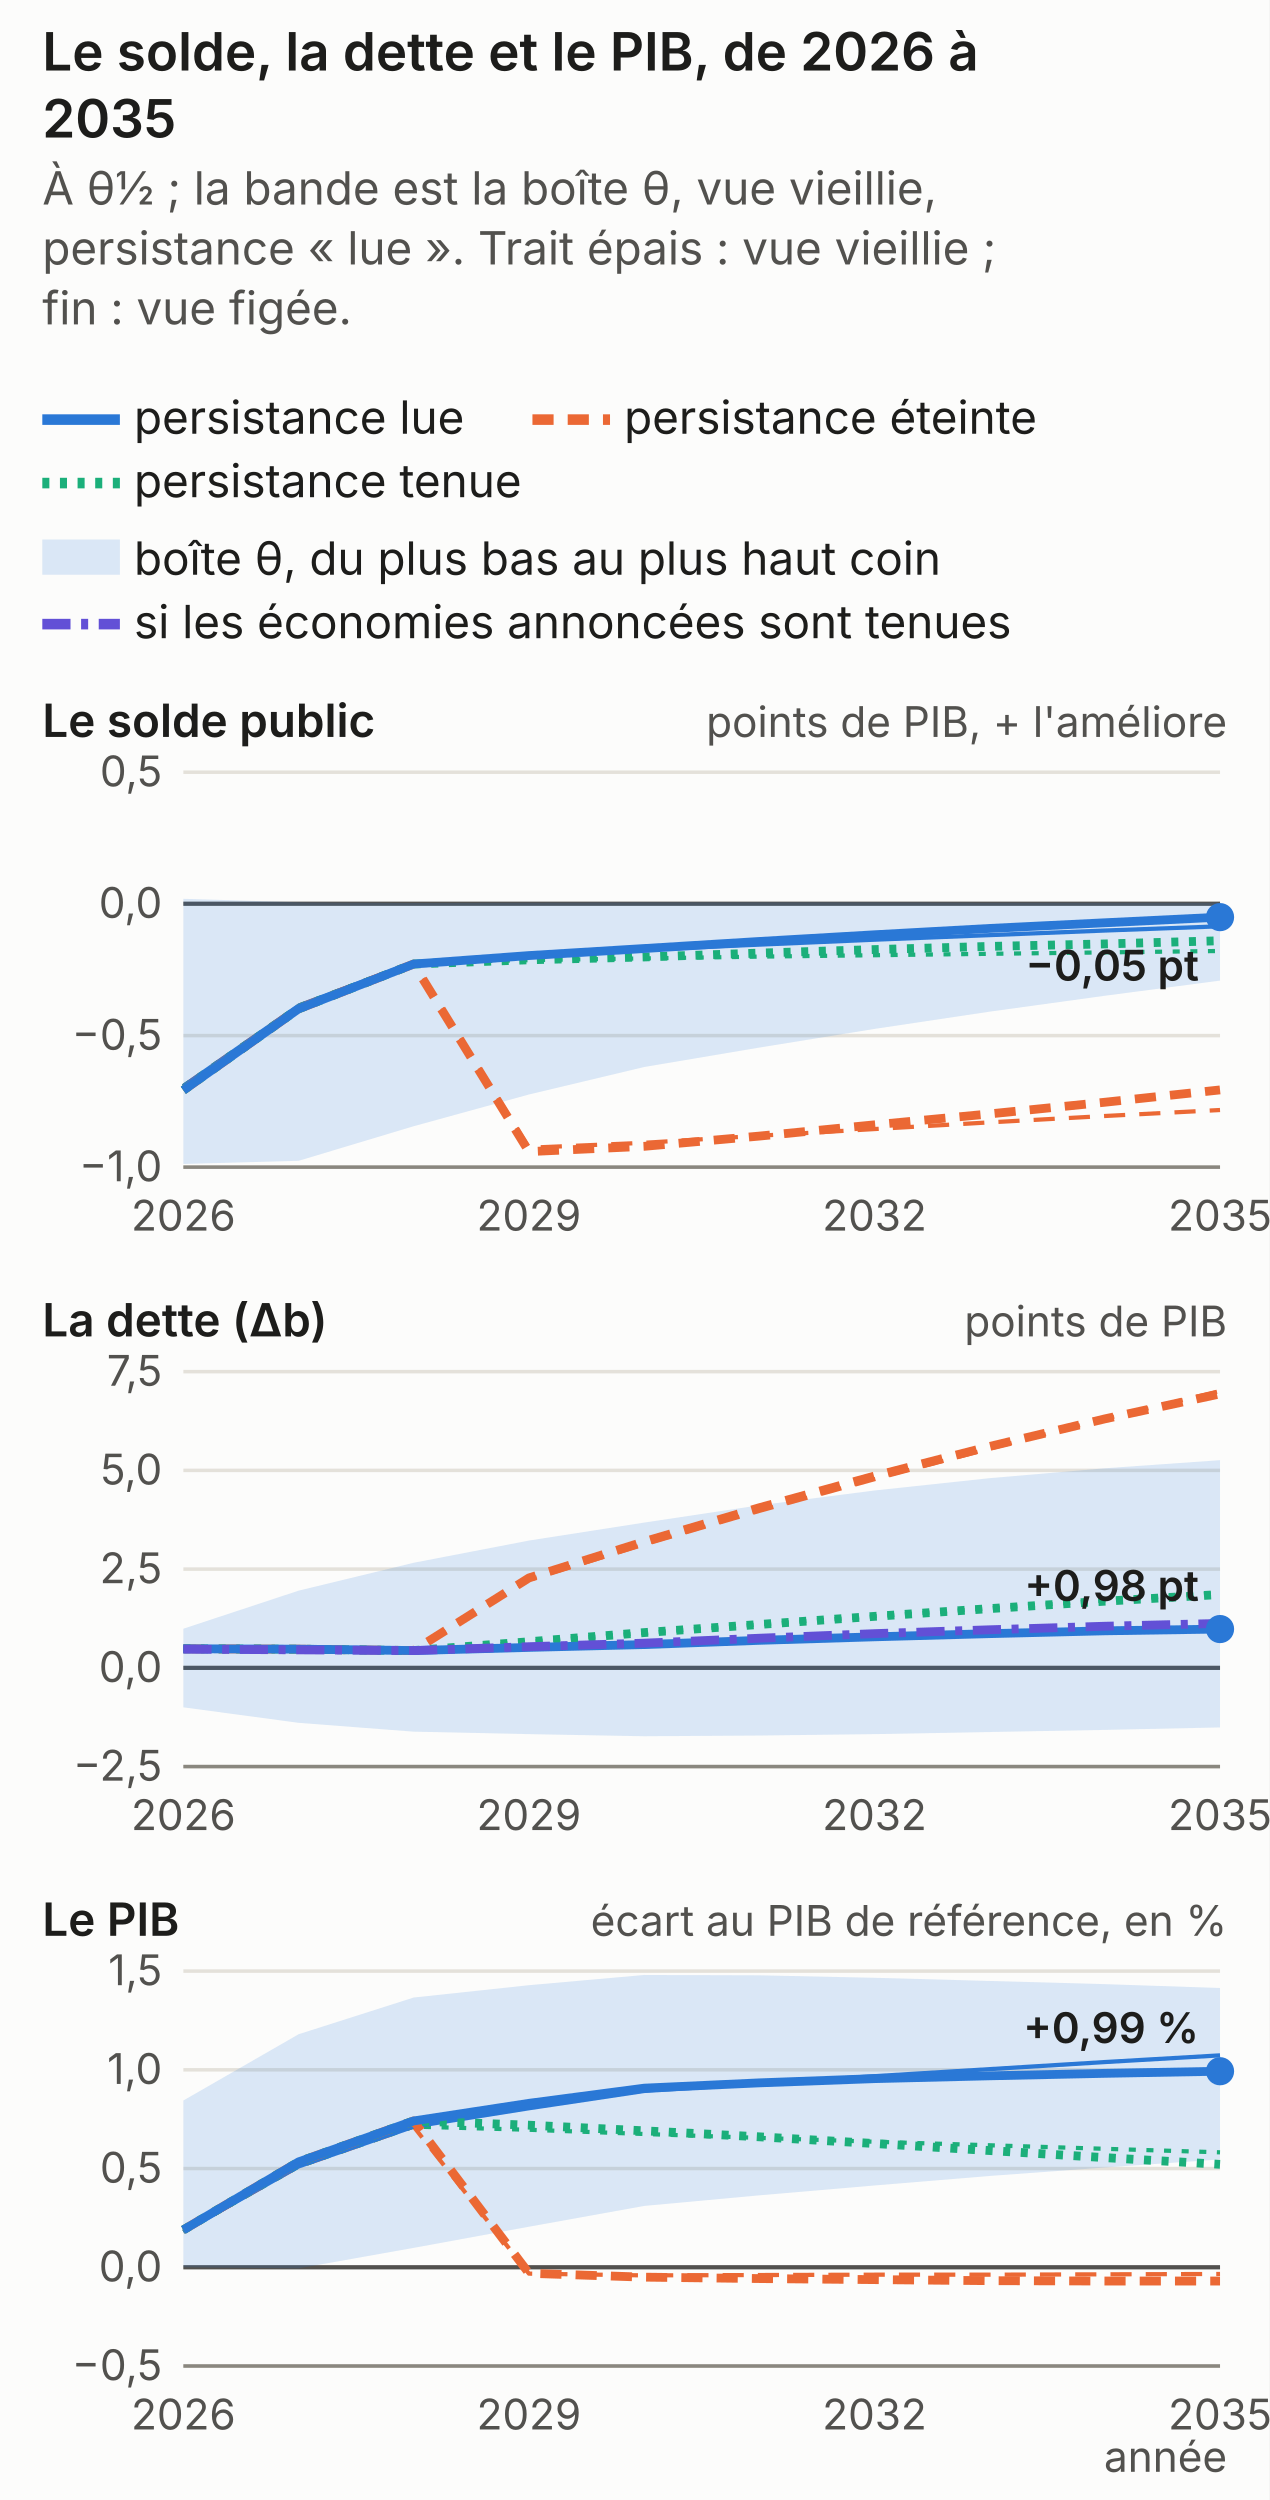
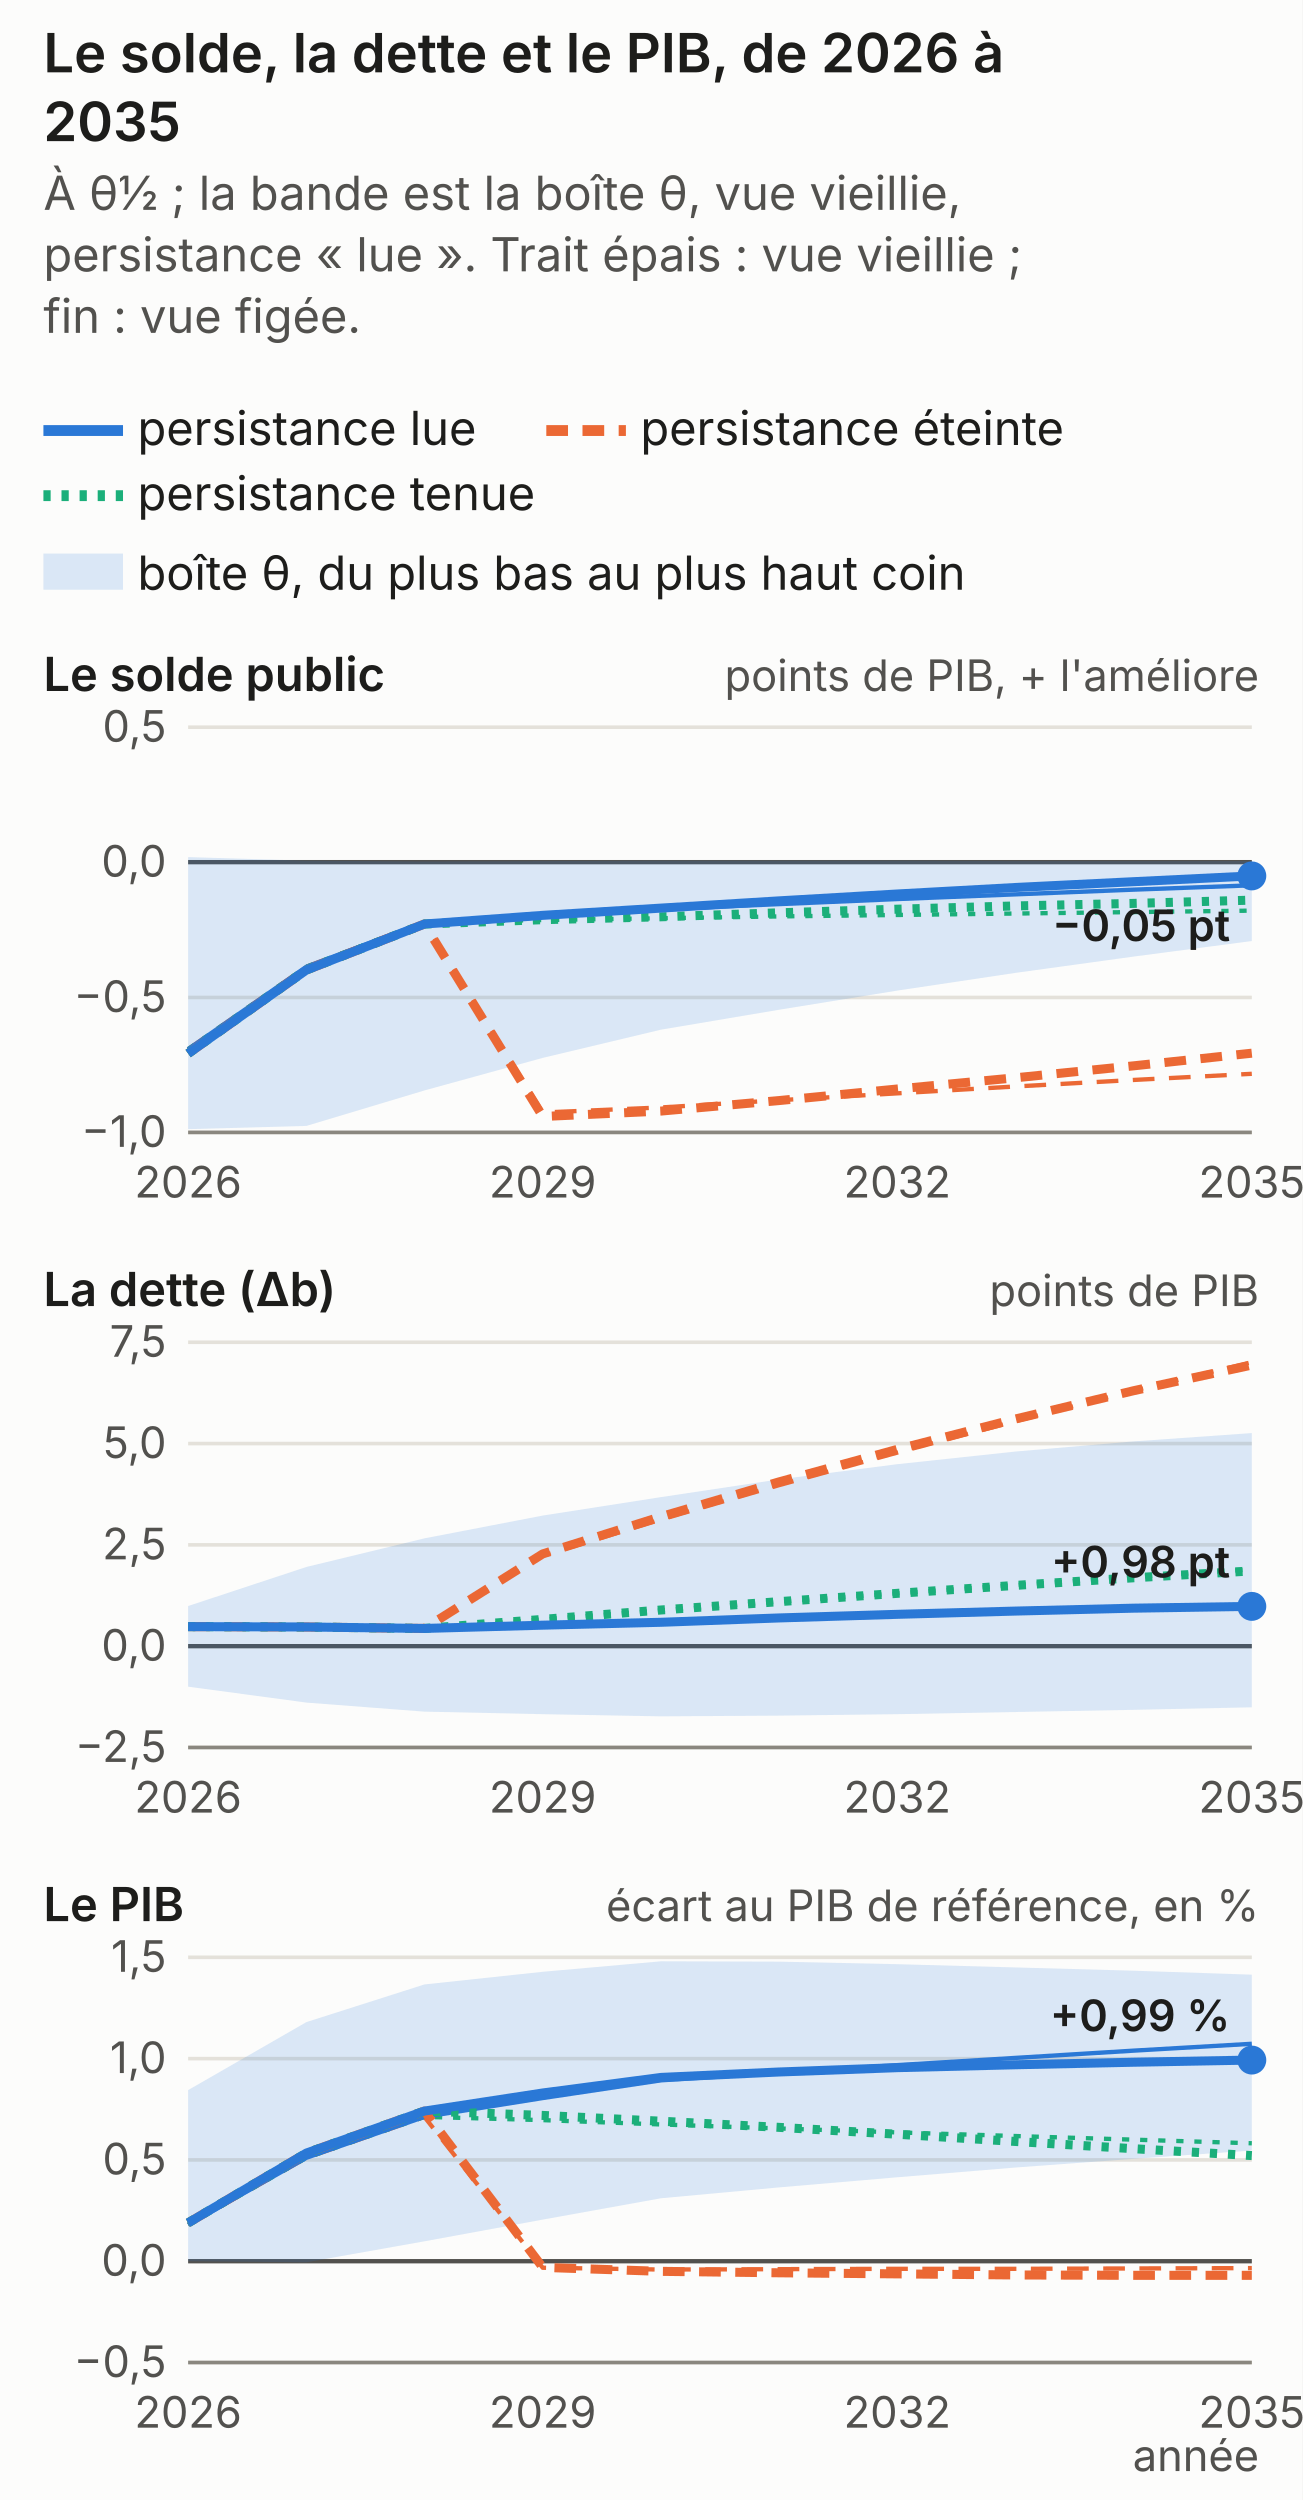
- <svg xmlns="http://www.w3.org/2000/svg" viewBox="0 0 360 709" width="360" height="709" role="img" aria-labelledby="pres2027_glucksmann_programme-trajectoire-t pres2027_glucksmann_programme-trajectoire-d" font-size="13">
+ <svg xmlns="http://www.w3.org/2000/svg" viewBox="0 0 360 691" width="360" height="691" role="img" aria-labelledby="pres2027_glucksmann_programme-trajectoire-t pres2027_glucksmann_programme-trajectoire-d" font-size="13">
  <style>.g-fond{fill:#fcfcfb}.g-encre{fill:#1d1d1b}.g-doux{fill:#52514e}
.g-axe{stroke:#8a877f}.g-grille{stroke:#e4e1da}.g-zero{stroke:#52514e}
.g-s1{stroke:#2a78d6}.g-s2{stroke:#eb6834}.g-s3{stroke:#1baf7a}.g-s4{stroke:#6250d6}
.g-f1{fill:#2a78d6}.g-f2{fill:#eb6834}.g-f3{fill:#1baf7a}.g-f4{fill:#6250d6}
.g-bande{fill:#2a78d6;fill-opacity:.16}.g-plus{fill:#2a78d6}.g-moins{fill:#e34948}
.g-total{fill:#52514e}.g-lien{stroke:#8a877f}.g-sur{fill:#ffffff}
@media (prefers-color-scheme: dark){
.g-fond{fill:#1a1a19}.g-encre{fill:#ece9e2}.g-doux{fill:#c3c2b7}
.g-axe{stroke:#8f8b80}.g-grille{stroke:#33322f}.g-zero{stroke:#c3c2b7}
.g-s1{stroke:#3987e5}.g-s2{stroke:#d95926}.g-s3{stroke:#199e70}.g-s4{stroke:#9085e9}
.g-f1{fill:#3987e5}.g-f2{fill:#d95926}.g-f3{fill:#199e70}.g-f4{fill:#9085e9}
.g-bande{fill:#3987e5;fill-opacity:.24}.g-plus{fill:#3987e5}.g-moins{fill:#e66767}
.g-total{fill:#c3c2b7}.g-lien{stroke:#8f8b80}}
text{font-family:system-ui,-apple-system,"Segoe UI",sans-serif}</style>
-   <rect class="g-fond" fill="#fcfcfb" x="0" y="0" width="360" height="709" />
+   <rect class="g-fond" fill="#fcfcfb" x="0" y="0" width="360" height="691" />
  <text class="g-encre" fill="#1d1d1b" x="12" y="20" text-anchor="start" font-size="15" font-weight="600">Le solde, la dette et le PIB, de 2026 à</text>
  <text class="g-encre" fill="#1d1d1b" x="12" y="39" text-anchor="start" font-size="15" font-weight="600">2035</text>
  <text class="g-doux" fill="#52514e" x="12" y="58" text-anchor="start">À θ½ ; la bande est la boîte θ, vue vieillie,</text>
  <text class="g-doux" fill="#52514e" x="12" y="75" text-anchor="start">persistance « lue ». Trait épais : vue vieillie ;</text>
  <text class="g-doux" fill="#52514e" x="12" y="92" text-anchor="start">fin : vue figée.</text>
  <line class="g-s1" stroke="#2a78d6" stroke-width="3" x1="12" y1="119" x2="34" y2="119" />
  <text class="g-encre" fill="#1d1d1b" x="38" y="123" text-anchor="start">persistance lue</text>
  <line class="g-s2" stroke="#eb6834" stroke-width="3" stroke-dasharray="6 4" x1="151" y1="119" x2="173" y2="119" />
  <text class="g-encre" fill="#1d1d1b" x="177" y="123" text-anchor="start">persistance éteinte</text>
  <line class="g-s3" stroke="#1baf7a" stroke-width="3" stroke-dasharray="2 3" x1="12" y1="137" x2="34" y2="137" />
  <text class="g-encre" fill="#1d1d1b" x="38" y="141" text-anchor="start">persistance tenue</text>
  <rect class="g-bande" fill="#2a78d6" fill-opacity=".16" x="12" y="153" width="22" height="10" />
  <text class="g-encre" fill="#1d1d1b" x="38" y="163" text-anchor="start">boîte θ, du plus bas au plus haut coin</text>
-   <line class="g-s4" stroke="#6250d6" stroke-width="3" stroke-dasharray="8 3 2 3" x1="12" y1="177" x2="34" y2="177" />
-   <text class="g-encre" fill="#1d1d1b" x="38" y="181" text-anchor="start">si les économies annoncées sont tenues</text>
-   <text class="g-encre" fill="#1d1d1b" x="12" y="209" text-anchor="start" font-weight="600">Le solde public</text>
-   <text class="g-doux" fill="#52514e" x="348" y="209" text-anchor="end" font-size="12">points de PIB, + l'améliore</text>
-   <line class="g-grille" stroke="#e4e1da" stroke-width="1" x1="52" y1="331" x2="346" y2="331" />
-   <text class="g-doux" fill="#52514e" x="46" y="335" text-anchor="end" font-size="12">−1,0</text>
-   <line class="g-grille" stroke="#e4e1da" stroke-width="1" x1="52" y1="293.7" x2="346" y2="293.7" />
-   <text class="g-doux" fill="#52514e" x="46" y="297.7" text-anchor="end" font-size="12">−0,5</text>
-   <line class="g-grille" stroke="#e4e1da" stroke-width="1" x1="52" y1="256.3" x2="346" y2="256.3" />
-   <text class="g-doux" fill="#52514e" x="46" y="260.3" text-anchor="end" font-size="12">0,0</text>
-   <line class="g-grille" stroke="#e4e1da" stroke-width="1" x1="52" y1="219" x2="346" y2="219" />
-   <text class="g-doux" fill="#52514e" x="46" y="223" text-anchor="end" font-size="12">0,5</text>
-   <line class="g-zero" stroke="#52514e" stroke-width="1.2" x1="52" y1="256.3" x2="346" y2="256.3" />
-   <polygon class="g-bande" fill="#2a78d6" fill-opacity=".16" points="52,254.9 84.7,255.9 117.3,256.1 150,256 182.7,255.9 215.3,255.9 248,255.9 280.7,256 313.3,256 346,256 346,278.1 313.3,282.4 280.7,286.9 248,291.8 215.3,297.1 182.7,302.6 150,310.4 117.3,319.4 84.7,329.2 52,330.1" />
-   <polyline class="g-s2" stroke="#eb6834" fill="none" stroke-width="1.2" stroke-dasharray="6 4" stroke-linejoin="round" points="52,308 84.7,285.2 117.3,272.9 150,325.5 182.7,324.1 215.3,322.1 248,320.2 280.7,318.3 313.3,316.5 346,314.8" />
-   <polyline class="g-s3" stroke="#1baf7a" fill="none" stroke-width="1.2" stroke-dasharray="2 3" stroke-linejoin="round" points="52,308 84.7,285.2 117.3,272.9 150,272.3 182.7,271.8 215.3,271.3 248,270.9 280.7,270.5 313.3,270.1 346,269.7" />
-   <polyline class="g-s1" stroke="#2a78d6" fill="none" stroke-width="1.2" stroke-linejoin="round" points="52,308 84.7,285.2 117.3,272.9 150,271 182.7,269.3 215.3,267.9 248,266.5 280.7,265.2 313.3,263.9 346,262.7" />
-   <polyline class="g-s2" stroke="#eb6834" fill="none" stroke-width="2.5" stroke-dasharray="6 4" stroke-linejoin="round" points="52,309.2 84.7,286.1 117.3,273.4 150,326.6 182.7,325.1 215.3,322.2 248,319 280.7,315.9 313.3,312.6 346,309.1" />
-   <polyline class="g-s3" stroke="#1baf7a" fill="none" stroke-width="2.5" stroke-dasharray="2 3" stroke-linejoin="round" points="52,309.2 84.7,286.1 117.3,273.4 150,272.2 182.7,271.4 215.3,270.3 248,269.3 280.7,268.4 313.3,267.7 346,266.8" />
-   <polyline class="g-s1" stroke="#2a78d6" fill="none" stroke-width="2.5" stroke-linejoin="round" points="52,309.2 84.7,286.1 117.3,273.4 150,271 182.7,269 215.3,267 248,265.1 280.7,263.3 313.3,261.7 346,260.1" />
-   <circle class="g-f1" fill="#2a78d6" cx="346" cy="260.1" r="4" />
-   <text class="g-encre" fill="#1d1d1b" x="340" y="278.1" text-anchor="end" font-size="12" font-weight="600">−0,05 pt</text>
-   <line class="g-axe" stroke="#8a877f" stroke-width="1" x1="52" y1="331" x2="346" y2="331" />
-   <text class="g-doux" fill="#52514e" x="52" y="349" text-anchor="middle" font-size="12">2026</text>
-   <text class="g-doux" fill="#52514e" x="150" y="349" text-anchor="middle" font-size="12">2029</text>
-   <text class="g-doux" fill="#52514e" x="248" y="349" text-anchor="middle" font-size="12">2032</text>
-   <text class="g-doux" fill="#52514e" x="346" y="349" text-anchor="middle" font-size="12">2035</text>
-   <text class="g-encre" fill="#1d1d1b" x="12" y="379" text-anchor="start" font-weight="600">La dette (Δb)</text>
-   <text class="g-doux" fill="#52514e" x="348" y="379" text-anchor="end" font-size="12">points de PIB</text>
-   <line class="g-grille" stroke="#e4e1da" stroke-width="1" x1="52" y1="501" x2="346" y2="501" />
-   <text class="g-doux" fill="#52514e" x="46" y="505" text-anchor="end" font-size="12">−2,5</text>
-   <line class="g-grille" stroke="#e4e1da" stroke-width="1" x1="52" y1="473" x2="346" y2="473" />
-   <text class="g-doux" fill="#52514e" x="46" y="477" text-anchor="end" font-size="12">0,0</text>
-   <line class="g-grille" stroke="#e4e1da" stroke-width="1" x1="52" y1="445" x2="346" y2="445" />
-   <text class="g-doux" fill="#52514e" x="46" y="449" text-anchor="end" font-size="12">2,5</text>
-   <line class="g-grille" stroke="#e4e1da" stroke-width="1" x1="52" y1="417" x2="346" y2="417" />
-   <text class="g-doux" fill="#52514e" x="46" y="421" text-anchor="end" font-size="12">5,0</text>
-   <line class="g-grille" stroke="#e4e1da" stroke-width="1" x1="52" y1="389" x2="346" y2="389" />
-   <text class="g-doux" fill="#52514e" x="46" y="393" text-anchor="end" font-size="12">7,5</text>
-   <line class="g-zero" stroke="#52514e" stroke-width="1.2" x1="52" y1="473" x2="346" y2="473" />
-   <polygon class="g-bande" fill="#2a78d6" fill-opacity=".16" points="52,461.9 84.7,451.1 117.3,443.2 150,436.9 182.7,431.8 215.3,426.9 248,422.7 280.7,419.2 313.3,416.4 346,414.1 346,489.9 313.3,490.6 280.7,491.2 248,491.8 215.3,492.2 182.7,492.4 150,491.8 117.3,491.1 84.7,488.6 52,484.2" />
-   <polyline class="g-s2" stroke="#eb6834" fill="none" stroke-width="1.2" stroke-dasharray="6 4" stroke-linejoin="round" points="52,467.6 84.7,467.8 117.3,468.1 150,448 182.7,438 215.3,428.5 248,419.5 280.7,410.8 313.3,402.4 346,394.5" />
-   <polyline class="g-s3" stroke="#1baf7a" fill="none" stroke-width="1.2" stroke-dasharray="2 3" stroke-linejoin="round" points="52,467.6 84.7,467.8 117.3,468.1 150,465.6 182.7,463.1 215.3,460.7 248,458.4 280.7,456.1 313.3,453.9 346,451.8" />
-   <polyline class="g-s1" stroke="#2a78d6" fill="none" stroke-width="1.2" stroke-linejoin="round" points="52,467.6 84.7,467.8 117.3,468.1 150,467.2 182.7,466.5 215.3,465.3 248,464.3 280.7,463.4 313.3,462.6 346,461.9" />
-   <polyline class="g-s2" stroke="#eb6834" fill="none" stroke-width="2.5" stroke-dasharray="6 4" stroke-linejoin="round" points="52,467.6 84.7,467.7 117.3,468.1 150,447.5 182.7,437.2 215.3,427.6 248,418.6 280.7,410.2 313.3,402.4 346,395.3" />
-   <polyline class="g-s3" stroke="#1baf7a" fill="none" stroke-width="2.5" stroke-dasharray="2 3" stroke-linejoin="round" points="52,467.6 84.7,467.7 117.3,468.1 150,465.6 182.7,463 215.3,460.7 248,458.4 280.7,456.2 313.3,454.1 346,452.2" />
-   <polyline class="g-s1" stroke="#2a78d6" fill="none" stroke-width="2.5" stroke-linejoin="round" points="52,467.6 84.7,467.7 117.3,468.1 150,467.2 182.7,466.4 215.3,465.2 248,464.2 280.7,463.3 313.3,462.5 346,462" />
-   <polyline class="g-s4" stroke="#6250d6" fill="none" stroke-width="2.5" stroke-dasharray="8 3 2 3" points="52,467.7 84.7,467.9 117.3,468.1 150,467 182.7,466 215.3,464.6 248,463.3 280.7,462.2 313.3,461.2 346,460.4" />
-   <circle class="g-f1" fill="#2a78d6" cx="346" cy="462" r="4" />
-   <text class="g-encre" fill="#1d1d1b" x="340" y="454" text-anchor="end" font-size="12" font-weight="600">+0,98 pt</text>
-   <line class="g-axe" stroke="#8a877f" stroke-width="1" x1="52" y1="501" x2="346" y2="501" />
-   <text class="g-doux" fill="#52514e" x="52" y="519" text-anchor="middle" font-size="12">2026</text>
-   <text class="g-doux" fill="#52514e" x="150" y="519" text-anchor="middle" font-size="12">2029</text>
-   <text class="g-doux" fill="#52514e" x="248" y="519" text-anchor="middle" font-size="12">2032</text>
-   <text class="g-doux" fill="#52514e" x="346" y="519" text-anchor="middle" font-size="12">2035</text>
-   <text class="g-encre" fill="#1d1d1b" x="12" y="549" text-anchor="start" font-weight="600">Le PIB</text>
-   <text class="g-doux" fill="#52514e" x="348" y="549" text-anchor="end" font-size="12">écart au PIB de référence, en %</text>
-   <line class="g-grille" stroke="#e4e1da" stroke-width="1" x1="52" y1="671" x2="346" y2="671" />
-   <text class="g-doux" fill="#52514e" x="46" y="675" text-anchor="end" font-size="12">−0,5</text>
-   <line class="g-grille" stroke="#e4e1da" stroke-width="1" x1="52" y1="643" x2="346" y2="643" />
-   <text class="g-doux" fill="#52514e" x="46" y="647" text-anchor="end" font-size="12">0,0</text>
-   <line class="g-grille" stroke="#e4e1da" stroke-width="1" x1="52" y1="615" x2="346" y2="615" />
-   <text class="g-doux" fill="#52514e" x="46" y="619" text-anchor="end" font-size="12">0,5</text>
-   <line class="g-grille" stroke="#e4e1da" stroke-width="1" x1="52" y1="587" x2="346" y2="587" />
-   <text class="g-doux" fill="#52514e" x="46" y="591" text-anchor="end" font-size="12">1,0</text>
-   <line class="g-grille" stroke="#e4e1da" stroke-width="1" x1="52" y1="559" x2="346" y2="559" />
-   <text class="g-doux" fill="#52514e" x="46" y="563" text-anchor="end" font-size="12">1,5</text>
-   <line class="g-zero" stroke="#52514e" stroke-width="1.2" x1="52" y1="643" x2="346" y2="643" />
-   <polygon class="g-bande" fill="#2a78d6" fill-opacity=".16" points="52,595.7 84.7,576.9 117.3,566.5 150,563 182.7,560.1 215.3,560.2 248,560.9 280.7,561.8 313.3,562.7 346,563.8 346,612.4 313.3,614.7 280.7,617.1 248,619.8 215.3,622.6 182.7,625.6 150,631.5 117.3,637.5 84.7,643.3 52,643" />
-   <polyline class="g-s2" stroke="#eb6834" fill="none" stroke-width="1.2" stroke-dasharray="6 4" stroke-linejoin="round" points="52,632.9 84.7,614.4 117.3,603.1 150,644.8 182.7,645.3 215.3,645.2 248,645.1 280.7,645.1 313.3,645 346,644.9" />
-   <polyline class="g-s3" stroke="#1baf7a" fill="none" stroke-width="1.2" stroke-dasharray="2 3" stroke-linejoin="round" points="52,632.9 84.7,614.4 117.3,603.1 150,604 182.7,605.2 215.3,606.3 248,607.4 280.7,608.4 313.3,609.4 346,610.4" />
-   <polyline class="g-s1" stroke="#2a78d6" fill="none" stroke-width="1.2" stroke-linejoin="round" points="52,632.9 84.7,614.4 117.3,603.1 150,597.9 182.7,593 215.3,590.9 248,588.8 280.7,586.8 313.3,584.8 346,582.9" />
-   <polyline class="g-s2" stroke="#eb6834" fill="none" stroke-width="2.5" stroke-dasharray="6 4" stroke-linejoin="round" points="52,632.4 84.7,613.1 117.3,601.5 150,644.7 182.7,645.8 215.3,646.2 248,646.5 280.7,646.8 313.3,646.9 346,646.9" />
-   <polyline class="g-s3" stroke="#1baf7a" fill="none" stroke-width="2.5" stroke-dasharray="2 3" stroke-linejoin="round" points="52,632.4 84.7,613.1 117.3,601.5 150,602.7 182.7,604.3 215.3,606 248,607.9 280.7,609.9 313.3,611.9 346,613.8" />
-   <polyline class="g-s1" stroke="#2a78d6" fill="none" stroke-width="2.5" stroke-linejoin="round" points="52,632.4 84.7,613.1 117.3,601.5 150,596.5 182.7,592.2 215.3,590.7 248,589.5 280.7,588.7 313.3,588 346,587.4" />
-   <circle class="g-f1" fill="#2a78d6" cx="346" cy="587.4" r="4" />
-   <text class="g-encre" fill="#1d1d1b" x="340" y="579.4" text-anchor="end" font-size="12" font-weight="600">+0,99 %</text>
-   <line class="g-axe" stroke="#8a877f" stroke-width="1" x1="52" y1="671" x2="346" y2="671" />
-   <text class="g-doux" fill="#52514e" x="52" y="689" text-anchor="middle" font-size="12">2026</text>
-   <text class="g-doux" fill="#52514e" x="150" y="689" text-anchor="middle" font-size="12">2029</text>
-   <text class="g-doux" fill="#52514e" x="248" y="689" text-anchor="middle" font-size="12">2032</text>
-   <text class="g-doux" fill="#52514e" x="346" y="689" text-anchor="middle" font-size="12">2035</text>
-   <text class="g-doux" fill="#52514e" x="348" y="701" text-anchor="end" font-size="12">année</text>
+   <text class="g-encre" fill="#1d1d1b" x="12" y="191" text-anchor="start" font-weight="600">Le solde public</text>
+   <text class="g-doux" fill="#52514e" x="348" y="191" text-anchor="end" font-size="12">points de PIB, + l'améliore</text>
+   <line class="g-grille" stroke="#e4e1da" stroke-width="1" x1="52" y1="313" x2="346" y2="313" />
+   <text class="g-doux" fill="#52514e" x="46" y="317" text-anchor="end" font-size="12">−1,0</text>
+   <line class="g-grille" stroke="#e4e1da" stroke-width="1" x1="52" y1="275.7" x2="346" y2="275.7" />
+   <text class="g-doux" fill="#52514e" x="46" y="279.7" text-anchor="end" font-size="12">−0,5</text>
+   <line class="g-grille" stroke="#e4e1da" stroke-width="1" x1="52" y1="238.3" x2="346" y2="238.3" />
+   <text class="g-doux" fill="#52514e" x="46" y="242.3" text-anchor="end" font-size="12">0,0</text>
+   <line class="g-grille" stroke="#e4e1da" stroke-width="1" x1="52" y1="201" x2="346" y2="201" />
+   <text class="g-doux" fill="#52514e" x="46" y="205" text-anchor="end" font-size="12">0,5</text>
+   <line class="g-zero" stroke="#52514e" stroke-width="1.2" x1="52" y1="238.3" x2="346" y2="238.3" />
+   <polygon class="g-bande" fill="#2a78d6" fill-opacity=".16" points="52,236.9 84.7,237.9 117.3,238.1 150,238 182.7,237.9 215.3,237.9 248,237.9 280.7,238 313.3,238 346,238 346,260.1 313.3,264.4 280.7,268.9 248,273.8 215.3,279.1 182.7,284.6 150,292.4 117.3,301.4 84.7,311.2 52,312.1" />
+   <polyline class="g-s2" stroke="#eb6834" fill="none" stroke-width="1.2" stroke-dasharray="6 4" stroke-linejoin="round" points="52,290 84.7,267.2 117.3,254.9 150,307.5 182.7,306.1 215.3,304.1 248,302.2 280.7,300.3 313.3,298.5 346,296.8" />
+   <polyline class="g-s3" stroke="#1baf7a" fill="none" stroke-width="1.2" stroke-dasharray="2 3" stroke-linejoin="round" points="52,290 84.7,267.2 117.3,254.9 150,254.3 182.7,253.8 215.3,253.3 248,252.9 280.7,252.5 313.3,252.1 346,251.7" />
+   <polyline class="g-s1" stroke="#2a78d6" fill="none" stroke-width="1.2" stroke-linejoin="round" points="52,290 84.7,267.2 117.3,254.9 150,253 182.7,251.3 215.3,249.9 248,248.5 280.7,247.2 313.3,245.9 346,244.7" />
+   <polyline class="g-s2" stroke="#eb6834" fill="none" stroke-width="2.5" stroke-dasharray="6 4" stroke-linejoin="round" points="52,291.2 84.7,268.1 117.3,255.4 150,308.6 182.7,307.1 215.3,304.2 248,301 280.7,297.9 313.3,294.6 346,291.1" />
+   <polyline class="g-s3" stroke="#1baf7a" fill="none" stroke-width="2.5" stroke-dasharray="2 3" stroke-linejoin="round" points="52,291.2 84.7,268.1 117.3,255.4 150,254.2 182.7,253.4 215.3,252.3 248,251.3 280.7,250.4 313.3,249.7 346,248.8" />
+   <polyline class="g-s1" stroke="#2a78d6" fill="none" stroke-width="2.5" stroke-linejoin="round" points="52,291.2 84.7,268.1 117.3,255.4 150,253 182.7,251 215.3,249 248,247.1 280.7,245.3 313.3,243.7 346,242.1" />
+   <circle class="g-f1" fill="#2a78d6" cx="346" cy="242.1" r="4" />
+   <text class="g-encre" fill="#1d1d1b" x="340" y="260.1" text-anchor="end" font-size="12" font-weight="600">−0,05 pt</text>
+   <line class="g-axe" stroke="#8a877f" stroke-width="1" x1="52" y1="313" x2="346" y2="313" />
+   <text class="g-doux" fill="#52514e" x="52" y="331" text-anchor="middle" font-size="12">2026</text>
+   <text class="g-doux" fill="#52514e" x="150" y="331" text-anchor="middle" font-size="12">2029</text>
+   <text class="g-doux" fill="#52514e" x="248" y="331" text-anchor="middle" font-size="12">2032</text>
+   <text class="g-doux" fill="#52514e" x="346" y="331" text-anchor="middle" font-size="12">2035</text>
+   <text class="g-encre" fill="#1d1d1b" x="12" y="361" text-anchor="start" font-weight="600">La dette (Δb)</text>
+   <text class="g-doux" fill="#52514e" x="348" y="361" text-anchor="end" font-size="12">points de PIB</text>
+   <line class="g-grille" stroke="#e4e1da" stroke-width="1" x1="52" y1="483" x2="346" y2="483" />
+   <text class="g-doux" fill="#52514e" x="46" y="487" text-anchor="end" font-size="12">−2,5</text>
+   <line class="g-grille" stroke="#e4e1da" stroke-width="1" x1="52" y1="455" x2="346" y2="455" />
+   <text class="g-doux" fill="#52514e" x="46" y="459" text-anchor="end" font-size="12">0,0</text>
+   <line class="g-grille" stroke="#e4e1da" stroke-width="1" x1="52" y1="427" x2="346" y2="427" />
+   <text class="g-doux" fill="#52514e" x="46" y="431" text-anchor="end" font-size="12">2,5</text>
+   <line class="g-grille" stroke="#e4e1da" stroke-width="1" x1="52" y1="399" x2="346" y2="399" />
+   <text class="g-doux" fill="#52514e" x="46" y="403" text-anchor="end" font-size="12">5,0</text>
+   <line class="g-grille" stroke="#e4e1da" stroke-width="1" x1="52" y1="371" x2="346" y2="371" />
+   <text class="g-doux" fill="#52514e" x="46" y="375" text-anchor="end" font-size="12">7,5</text>
+   <line class="g-zero" stroke="#52514e" stroke-width="1.2" x1="52" y1="455" x2="346" y2="455" />
+   <polygon class="g-bande" fill="#2a78d6" fill-opacity=".16" points="52,443.9 84.7,433.1 117.3,425.2 150,418.9 182.7,413.8 215.3,408.9 248,404.7 280.7,401.2 313.3,398.4 346,396.1 346,471.9 313.3,472.6 280.7,473.2 248,473.8 215.3,474.2 182.7,474.4 150,473.8 117.3,473.1 84.7,470.6 52,466.2" />
+   <polyline class="g-s2" stroke="#eb6834" fill="none" stroke-width="1.2" stroke-dasharray="6 4" stroke-linejoin="round" points="52,449.6 84.7,449.8 117.3,450.1 150,430 182.7,420 215.3,410.5 248,401.5 280.7,392.8 313.3,384.4 346,376.5" />
+   <polyline class="g-s3" stroke="#1baf7a" fill="none" stroke-width="1.2" stroke-dasharray="2 3" stroke-linejoin="round" points="52,449.6 84.7,449.8 117.3,450.1 150,447.6 182.7,445.1 215.3,442.7 248,440.4 280.7,438.1 313.3,435.9 346,433.8" />
+   <polyline class="g-s1" stroke="#2a78d6" fill="none" stroke-width="1.2" stroke-linejoin="round" points="52,449.6 84.7,449.8 117.3,450.1 150,449.2 182.7,448.5 215.3,447.3 248,446.3 280.7,445.4 313.3,444.6 346,443.9" />
+   <polyline class="g-s2" stroke="#eb6834" fill="none" stroke-width="2.5" stroke-dasharray="6 4" stroke-linejoin="round" points="52,449.6 84.7,449.7 117.3,450.1 150,429.5 182.7,419.2 215.3,409.6 248,400.6 280.7,392.2 313.3,384.4 346,377.3" />
+   <polyline class="g-s3" stroke="#1baf7a" fill="none" stroke-width="2.5" stroke-dasharray="2 3" stroke-linejoin="round" points="52,449.6 84.7,449.7 117.3,450.1 150,447.6 182.7,445 215.3,442.7 248,440.4 280.7,438.2 313.3,436.1 346,434.2" />
+   <polyline class="g-s1" stroke="#2a78d6" fill="none" stroke-width="2.5" stroke-linejoin="round" points="52,449.6 84.7,449.7 117.3,450.1 150,449.2 182.7,448.4 215.3,447.2 248,446.2 280.7,445.3 313.3,444.5 346,444" />
+   <circle class="g-f1" fill="#2a78d6" cx="346" cy="444" r="4" />
+   <text class="g-encre" fill="#1d1d1b" x="340" y="436" text-anchor="end" font-size="12" font-weight="600">+0,98 pt</text>
+   <line class="g-axe" stroke="#8a877f" stroke-width="1" x1="52" y1="483" x2="346" y2="483" />
+   <text class="g-doux" fill="#52514e" x="52" y="501" text-anchor="middle" font-size="12">2026</text>
+   <text class="g-doux" fill="#52514e" x="150" y="501" text-anchor="middle" font-size="12">2029</text>
+   <text class="g-doux" fill="#52514e" x="248" y="501" text-anchor="middle" font-size="12">2032</text>
+   <text class="g-doux" fill="#52514e" x="346" y="501" text-anchor="middle" font-size="12">2035</text>
+   <text class="g-encre" fill="#1d1d1b" x="12" y="531" text-anchor="start" font-weight="600">Le PIB</text>
+   <text class="g-doux" fill="#52514e" x="348" y="531" text-anchor="end" font-size="12">écart au PIB de référence, en %</text>
+   <line class="g-grille" stroke="#e4e1da" stroke-width="1" x1="52" y1="653" x2="346" y2="653" />
+   <text class="g-doux" fill="#52514e" x="46" y="657" text-anchor="end" font-size="12">−0,5</text>
+   <line class="g-grille" stroke="#e4e1da" stroke-width="1" x1="52" y1="625" x2="346" y2="625" />
+   <text class="g-doux" fill="#52514e" x="46" y="629" text-anchor="end" font-size="12">0,0</text>
+   <line class="g-grille" stroke="#e4e1da" stroke-width="1" x1="52" y1="597" x2="346" y2="597" />
+   <text class="g-doux" fill="#52514e" x="46" y="601" text-anchor="end" font-size="12">0,5</text>
+   <line class="g-grille" stroke="#e4e1da" stroke-width="1" x1="52" y1="569" x2="346" y2="569" />
+   <text class="g-doux" fill="#52514e" x="46" y="573" text-anchor="end" font-size="12">1,0</text>
+   <line class="g-grille" stroke="#e4e1da" stroke-width="1" x1="52" y1="541" x2="346" y2="541" />
+   <text class="g-doux" fill="#52514e" x="46" y="545" text-anchor="end" font-size="12">1,5</text>
+   <line class="g-zero" stroke="#52514e" stroke-width="1.2" x1="52" y1="625" x2="346" y2="625" />
+   <polygon class="g-bande" fill="#2a78d6" fill-opacity=".16" points="52,577.7 84.7,558.9 117.3,548.5 150,545 182.7,542.1 215.3,542.2 248,542.9 280.7,543.8 313.3,544.7 346,545.8 346,594.4 313.3,596.7 280.7,599.1 248,601.8 215.3,604.6 182.7,607.6 150,613.5 117.3,619.5 84.7,625.3 52,625" />
+   <polyline class="g-s2" stroke="#eb6834" fill="none" stroke-width="1.2" stroke-dasharray="6 4" stroke-linejoin="round" points="52,614.9 84.7,596.4 117.3,585.1 150,626.8 182.7,627.3 215.3,627.2 248,627.1 280.7,627.1 313.3,627 346,626.9" />
+   <polyline class="g-s3" stroke="#1baf7a" fill="none" stroke-width="1.2" stroke-dasharray="2 3" stroke-linejoin="round" points="52,614.9 84.7,596.4 117.3,585.1 150,586 182.7,587.2 215.3,588.3 248,589.4 280.7,590.4 313.3,591.4 346,592.4" />
+   <polyline class="g-s1" stroke="#2a78d6" fill="none" stroke-width="1.2" stroke-linejoin="round" points="52,614.9 84.7,596.4 117.3,585.1 150,579.9 182.7,575 215.3,572.9 248,570.8 280.7,568.8 313.3,566.8 346,564.9" />
+   <polyline class="g-s2" stroke="#eb6834" fill="none" stroke-width="2.5" stroke-dasharray="6 4" stroke-linejoin="round" points="52,614.4 84.7,595.1 117.3,583.5 150,626.7 182.7,627.8 215.3,628.2 248,628.5 280.7,628.8 313.3,628.9 346,628.9" />
+   <polyline class="g-s3" stroke="#1baf7a" fill="none" stroke-width="2.5" stroke-dasharray="2 3" stroke-linejoin="round" points="52,614.4 84.7,595.1 117.3,583.5 150,584.7 182.7,586.3 215.3,588 248,589.9 280.7,591.9 313.3,593.9 346,595.8" />
+   <polyline class="g-s1" stroke="#2a78d6" fill="none" stroke-width="2.5" stroke-linejoin="round" points="52,614.4 84.7,595.1 117.3,583.5 150,578.5 182.7,574.2 215.3,572.7 248,571.5 280.7,570.7 313.3,570 346,569.4" />
+   <circle class="g-f1" fill="#2a78d6" cx="346" cy="569.4" r="4" />
+   <text class="g-encre" fill="#1d1d1b" x="340" y="561.4" text-anchor="end" font-size="12" font-weight="600">+0,99 %</text>
+   <line class="g-axe" stroke="#8a877f" stroke-width="1" x1="52" y1="653" x2="346" y2="653" />
+   <text class="g-doux" fill="#52514e" x="52" y="671" text-anchor="middle" font-size="12">2026</text>
+   <text class="g-doux" fill="#52514e" x="150" y="671" text-anchor="middle" font-size="12">2029</text>
+   <text class="g-doux" fill="#52514e" x="248" y="671" text-anchor="middle" font-size="12">2032</text>
+   <text class="g-doux" fill="#52514e" x="346" y="671" text-anchor="middle" font-size="12">2035</text>
+   <text class="g-doux" fill="#52514e" x="348" y="683" text-anchor="end" font-size="12">année</text>
</svg>
